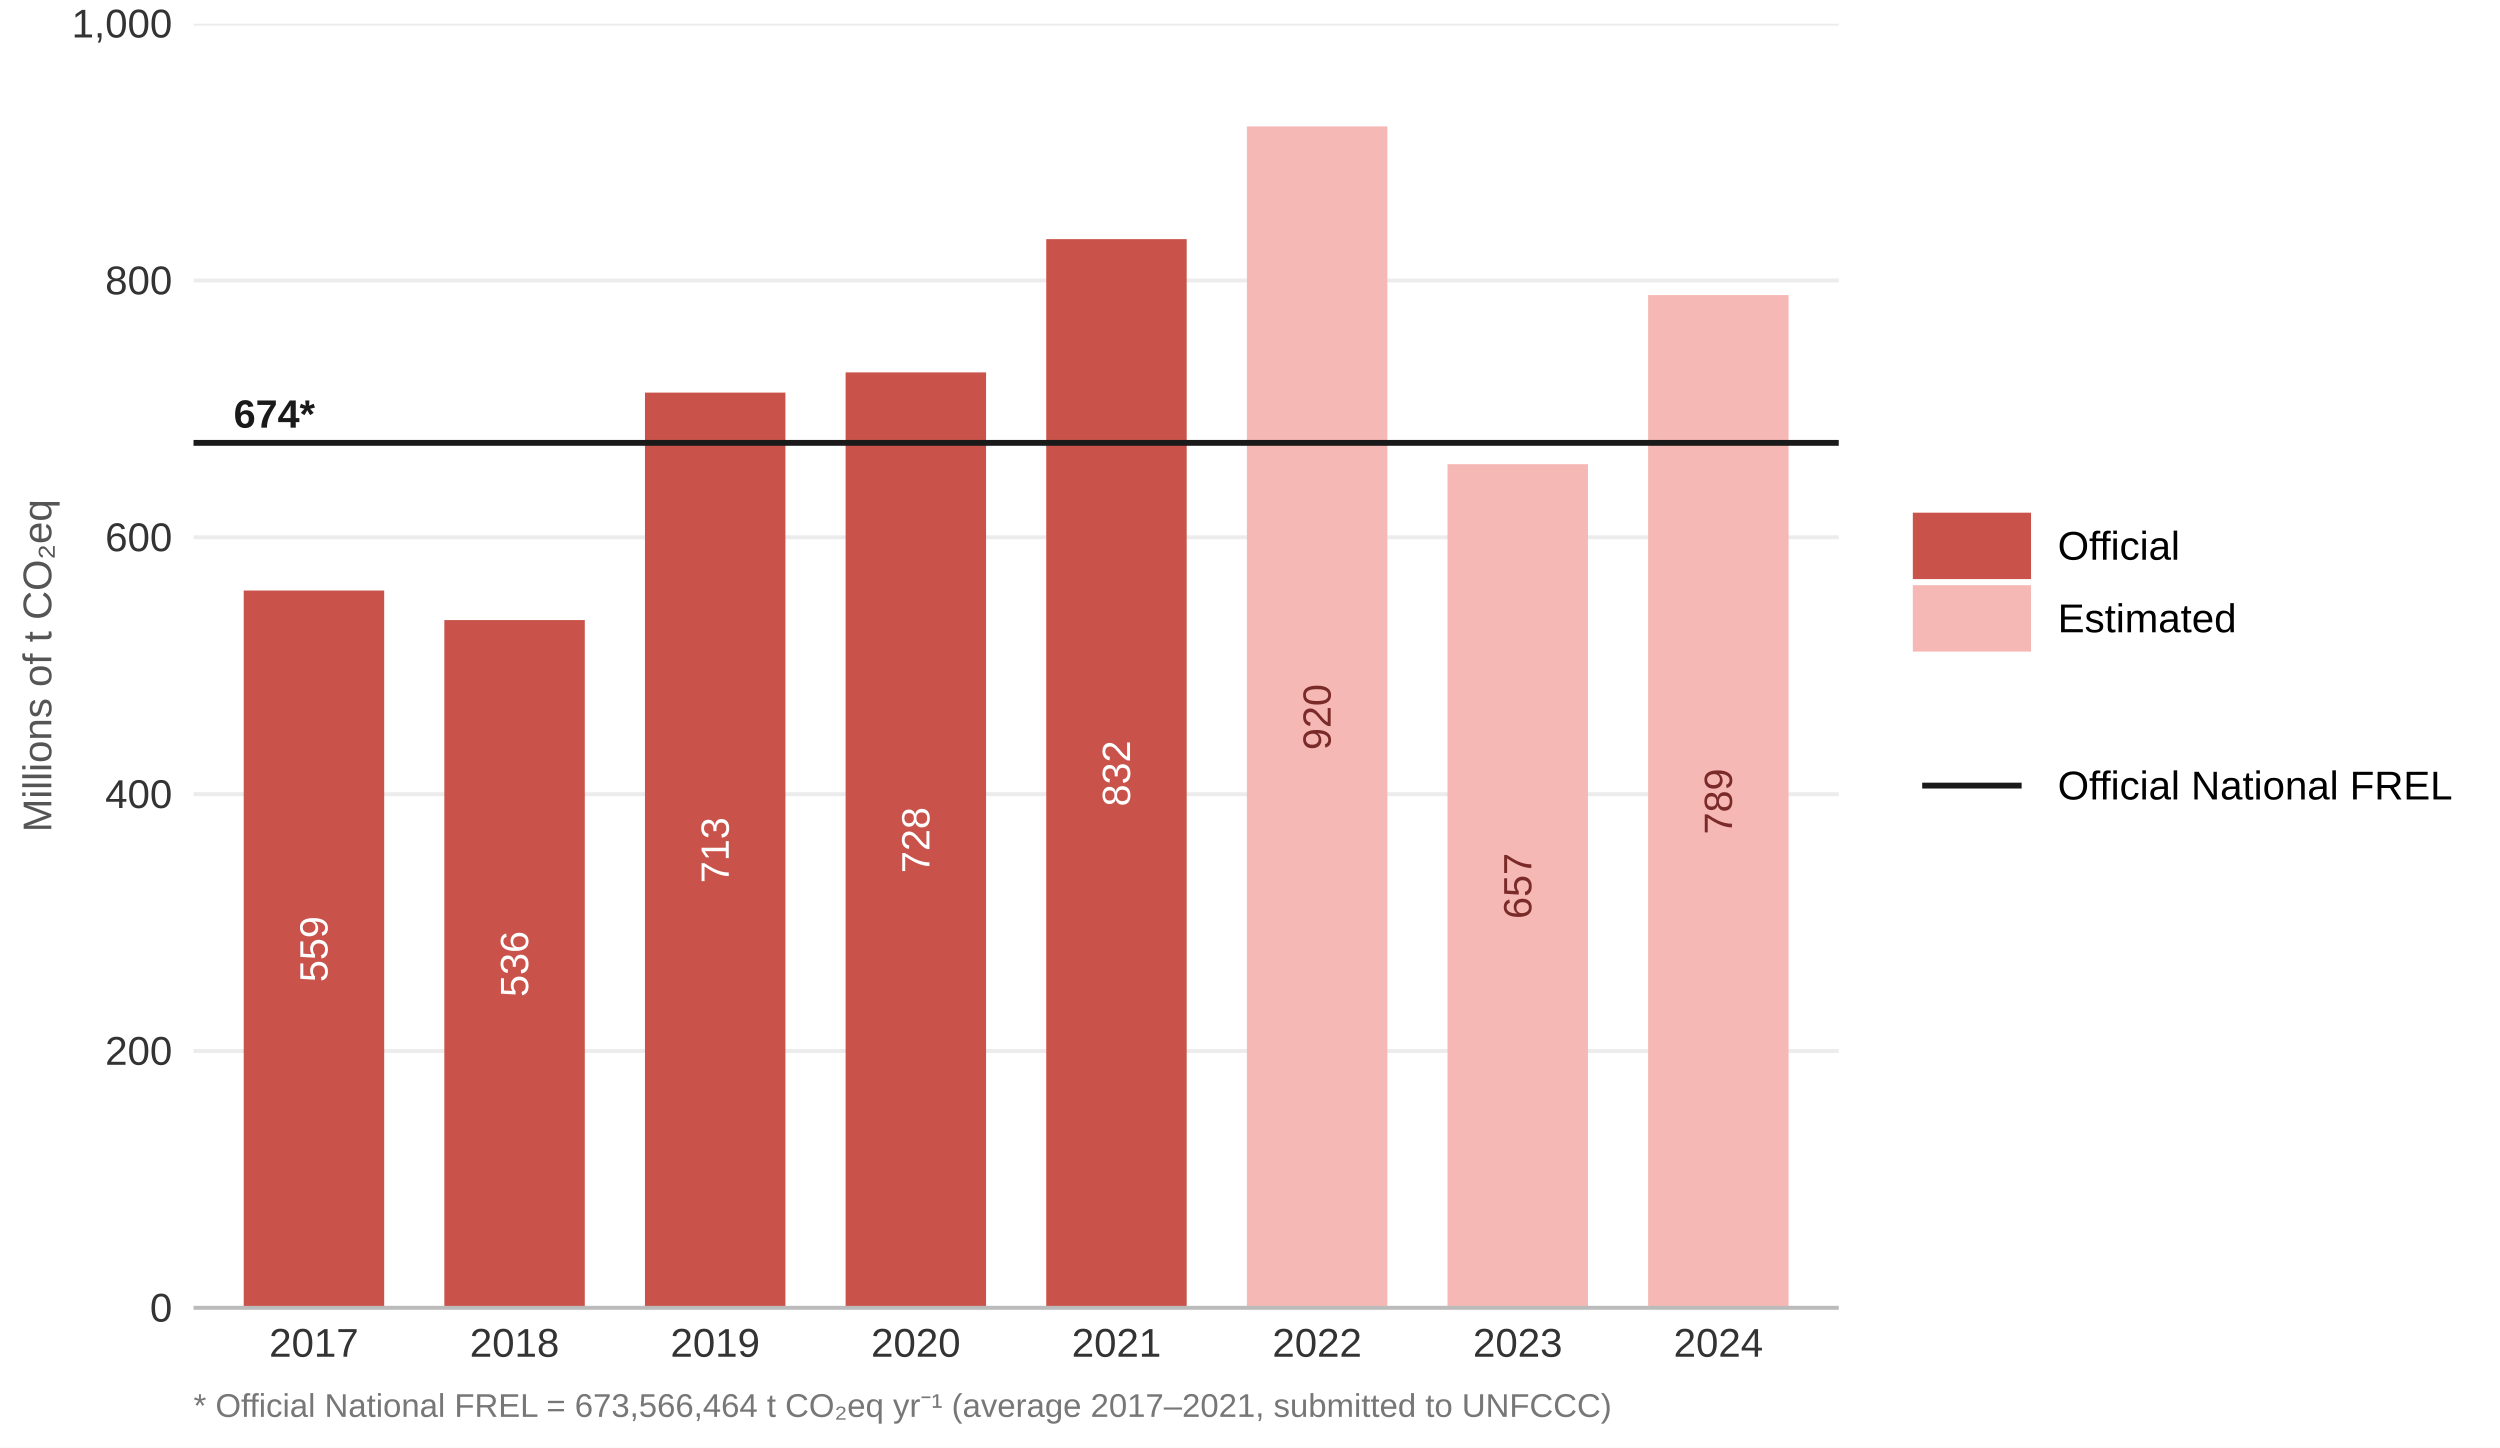
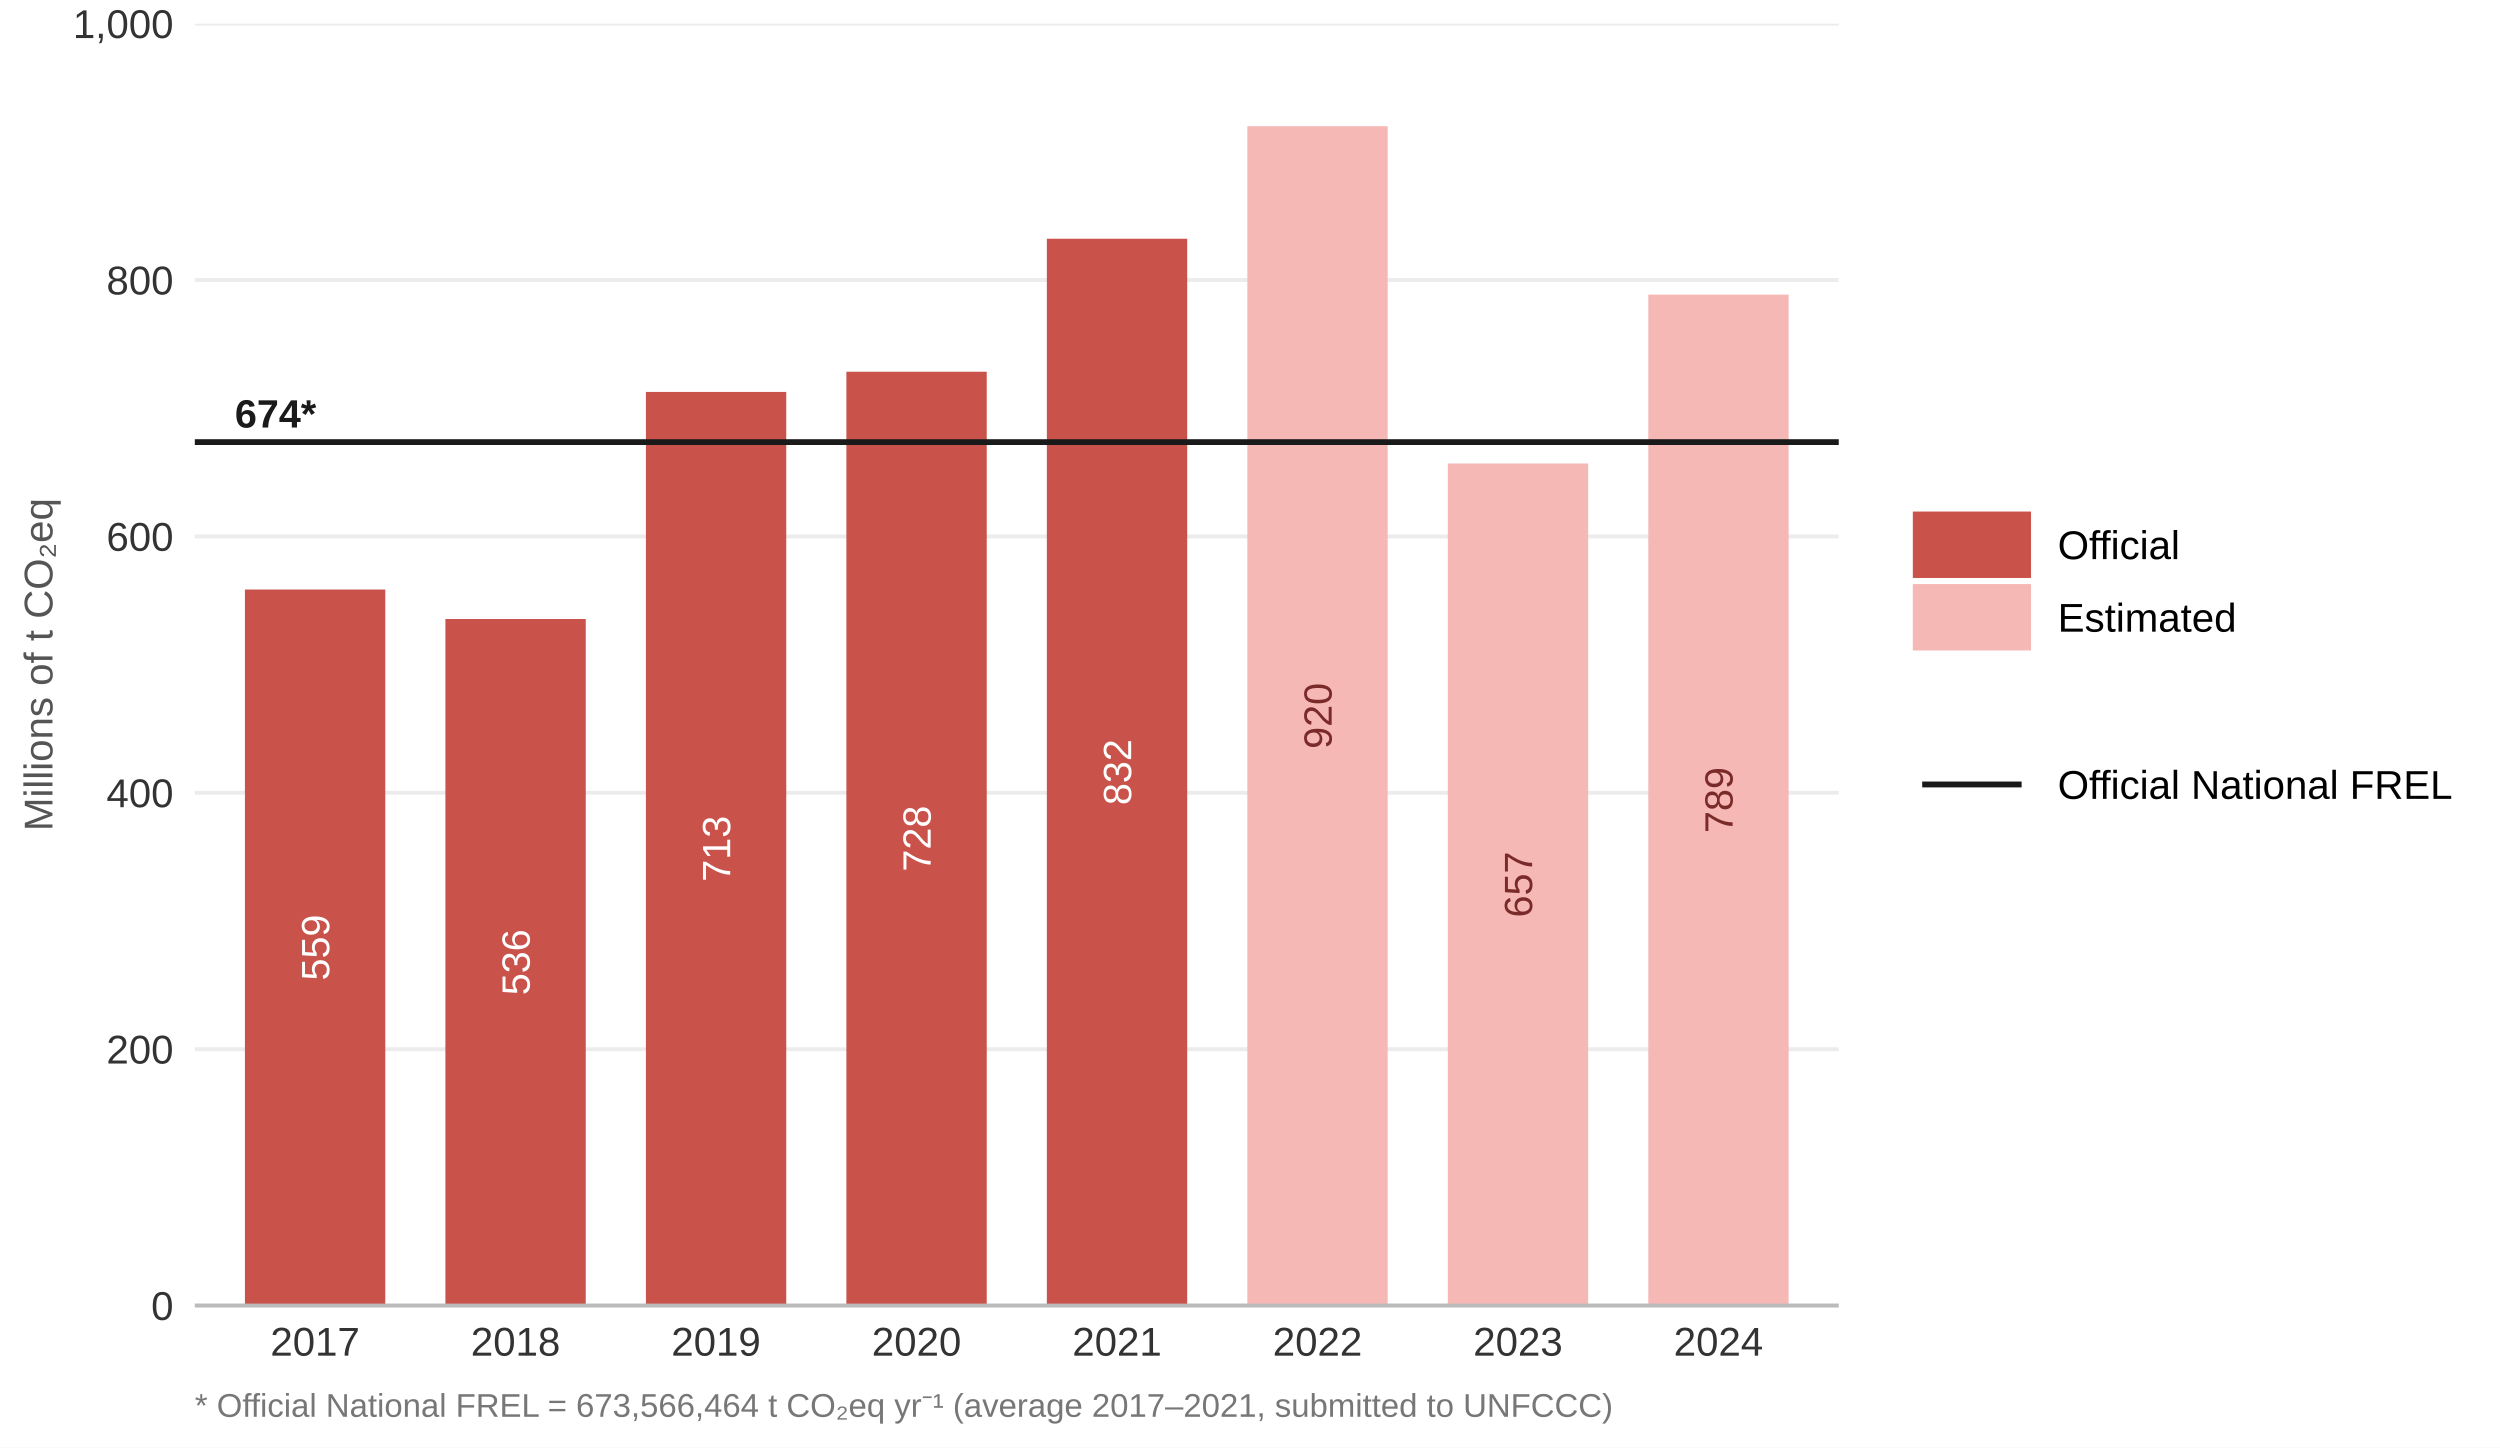
<svg xmlns="http://www.w3.org/2000/svg" width="684.00pt" height="396.00pt" viewBox="0 0 684.00 396.00">
  <g class="svglite">
    <defs>
      <style type="text/css">
    .svglite line, .svglite polyline, .svglite polygon, .svglite path, .svglite rect, .svglite circle {
      fill: none;
      stroke: #000000;
      stroke-linecap: round;
      stroke-linejoin: round;
      stroke-miterlimit: 10.00;
    }
    .svglite text {
      white-space: pre;
    }
    .svglite g.glyphgroup path {
      fill: inherit;
      stroke: none;
    }
  </style>
    </defs>
    <rect width="100%" height="100%" style="stroke: none; fill: #FFFFFF;" />
    <defs>
      <clipPath id="cpMC4wMHw2ODQuMDB8MC4wMHwzOTYuMDA=">
        <rect x="0.00" y="0.00" width="684.00" height="396.00" />
      </clipPath>
    </defs>
    <g clip-path="url(#cpMC4wMHw2ODQuMDB8MC4wMHwzOTYuMDA=)">
-       <rect x="0.00" y="0.00" width="684.00" height="396.00" style="stroke-width: 1.26; stroke: none; fill: #FFFFFF;" />
+       <rect x="0.00" y="0" width="684.00" height="396.00" style="stroke-width: 1.26; stroke: none; fill: #FFFFFF;" />
    </g>
    <defs>
-       <clipPath id="cpNTIuOTV8NTAzLjA4fDYuNDh8MzU3Ljgy">
-         <rect x="52.95" y="6.48" width="450.13" height="351.34" />
+       <clipPath id="cpNTMuMzB8NTAzLjA4fDYuNDh8MzU3LjIw">
+         <rect x="53.30" y="6.48" width="449.78" height="350.72" />
      </clipPath>
    </defs>
-     <g clip-path="url(#cpNTIuOTV8NTAzLjA4fDYuNDh8MzU3Ljgy)">
-       <polyline points="52.95,357.82 503.08,357.82 " style="stroke-width: 1.07; stroke: #ECECEC; stroke-linecap: butt;" />
-       <polyline points="52.95,287.55 503.08,287.55 " style="stroke-width: 1.07; stroke: #ECECEC; stroke-linecap: butt;" />
-       <polyline points="52.95,217.28 503.08,217.28 " style="stroke-width: 1.07; stroke: #ECECEC; stroke-linecap: butt;" />
-       <polyline points="52.95,147.01 503.08,147.01 " style="stroke-width: 1.07; stroke: #ECECEC; stroke-linecap: butt;" />
-       <polyline points="52.95,76.74 503.08,76.74 " style="stroke-width: 1.07; stroke: #ECECEC; stroke-linecap: butt;" />
-       <polyline points="52.95,6.48 503.08,6.48 " style="stroke-width: 1.07; stroke: #ECECEC; stroke-linecap: butt;" />
-       <rect x="66.68" y="161.57" width="38.43" height="196.25" style="stroke-width: 1.26; stroke: none; stroke-linecap: butt; stroke-linejoin: miter; fill: #C9524A;" />
-       <rect x="121.57" y="169.65" width="38.43" height="188.17" style="stroke-width: 1.26; stroke: none; stroke-linecap: butt; stroke-linejoin: miter; fill: #C9524A;" />
-       <rect x="176.46" y="107.41" width="38.43" height="250.41" style="stroke-width: 1.26; stroke: none; stroke-linecap: butt; stroke-linejoin: miter; fill: #C9524A;" />
-       <rect x="231.36" y="101.88" width="38.43" height="255.94" style="stroke-width: 1.26; stroke: none; stroke-linecap: butt; stroke-linejoin: miter; fill: #C9524A;" />
-       <rect x="286.25" y="65.42" width="38.43" height="292.40" style="stroke-width: 1.26; stroke: none; stroke-linecap: butt; stroke-linejoin: miter; fill: #C9524A;" />
-       <rect x="341.15" y="34.58" width="38.43" height="323.24" style="stroke-width: 1.26; stroke: none; stroke-linecap: butt; stroke-linejoin: miter; fill: #F5B8B5;" />
-       <rect x="396.04" y="127.01" width="38.43" height="230.81" style="stroke-width: 1.26; stroke: none; stroke-linecap: butt; stroke-linejoin: miter; fill: #F5B8B5;" />
-       <rect x="450.93" y="80.73" width="38.43" height="277.08" style="stroke-width: 1.26; stroke: none; stroke-linecap: butt; stroke-linejoin: miter; fill: #F5B8B5;" />
-       <text transform="translate(89.61,259.69) rotate(-90)" text-anchor="middle" style="font-size: 10.81px;fill: #FFFFFF; font-family: &quot;Liberation Sans&quot;;" textLength="18.00px" lengthAdjust="spacingAndGlyphs">559</text>
-       <text transform="translate(144.50,263.74) rotate(-90)" text-anchor="middle" style="font-size: 10.81px;fill: #FFFFFF; font-family: &quot;Liberation Sans&quot;;" textLength="18.00px" lengthAdjust="spacingAndGlyphs">536</text>
-       <text transform="translate(199.39,232.61) rotate(-90)" text-anchor="middle" style="font-size: 10.81px;fill: #FFFFFF; font-family: &quot;Liberation Sans&quot;;" textLength="18.00px" lengthAdjust="spacingAndGlyphs">713</text>
-       <text transform="translate(254.29,229.85) rotate(-90)" text-anchor="middle" style="font-size: 10.81px;fill: #FFFFFF; font-family: &quot;Liberation Sans&quot;;" textLength="18.00px" lengthAdjust="spacingAndGlyphs">728</text>
-       <text transform="translate(309.18,211.62) rotate(-90)" text-anchor="middle" style="font-size: 10.81px;fill: #FFFFFF; font-family: &quot;Liberation Sans&quot;;" textLength="18.00px" lengthAdjust="spacingAndGlyphs">832</text>
-       <text transform="translate(364.07,196.20) rotate(-90)" text-anchor="middle" style="font-size: 10.81px;fill: #7A2A28; font-family: &quot;Liberation Sans&quot;;" textLength="18.00px" lengthAdjust="spacingAndGlyphs">920</text>
-       <text transform="translate(418.97,242.41) rotate(-90)" text-anchor="middle" style="font-size: 10.81px;fill: #7A2A28; font-family: &quot;Liberation Sans&quot;;" textLength="18.00px" lengthAdjust="spacingAndGlyphs">657</text>
-       <text transform="translate(473.86,219.28) rotate(-90)" text-anchor="middle" style="font-size: 10.81px;fill: #7A2A28; font-family: &quot;Liberation Sans&quot;;" textLength="18.00px" lengthAdjust="spacingAndGlyphs">789</text>
-       <line x1="52.95" y1="121.17" x2="503.08" y2="121.17" style="stroke-width: 1.60; stroke: #1A1A1A; stroke-linecap: butt;" />
-       <text x="63.93" y="117.01" style="font-size: 10.81px; font-weight: bold;fill: #1A1A1A; font-family: &quot;Liberation Sans&quot;;" textLength="22.20px" lengthAdjust="spacingAndGlyphs">674*</text>
+     <g clip-path="url(#cpNTMuMzB8NTAzLjA4fDYuNDh8MzU3LjIw)">
+       <polyline points="53.30,357.20 503.08,357.20 " style="stroke-width: 1.07; stroke: #ECECEC; stroke-linecap: butt;" />
+       <polyline points="53.30,287.06 503.08,287.06 " style="stroke-width: 1.07; stroke: #ECECEC; stroke-linecap: butt;" />
+       <polyline points="53.30,216.91 503.08,216.91 " style="stroke-width: 1.07; stroke: #ECECEC; stroke-linecap: butt;" />
+       <polyline points="53.30,146.77 503.08,146.77 " style="stroke-width: 1.07; stroke: #ECECEC; stroke-linecap: butt;" />
+       <polyline points="53.30,76.62 503.08,76.62 " style="stroke-width: 1.07; stroke: #ECECEC; stroke-linecap: butt;" />
+       <polyline points="53.30,6.48 503.08,6.48 " style="stroke-width: 1.07; stroke: #ECECEC; stroke-linecap: butt;" />
+       <rect x="67.01" y="161.29" width="38.40" height="195.91" style="stroke-width: 1.26; stroke: none; stroke-linecap: butt; stroke-linejoin: miter; fill: #C9524A;" />
+       <rect x="121.86" y="169.36" width="38.40" height="187.84" style="stroke-width: 1.26; stroke: none; stroke-linecap: butt; stroke-linejoin: miter; fill: #C9524A;" />
+       <rect x="176.72" y="107.23" width="38.40" height="249.97" style="stroke-width: 1.26; stroke: none; stroke-linecap: butt; stroke-linejoin: miter; fill: #C9524A;" />
+       <rect x="231.57" y="101.71" width="38.40" height="255.49" style="stroke-width: 1.26; stroke: none; stroke-linecap: butt; stroke-linejoin: miter; fill: #C9524A;" />
+       <rect x="286.42" y="65.32" width="38.40" height="291.88" style="stroke-width: 1.26; stroke: none; stroke-linecap: butt; stroke-linejoin: miter; fill: #C9524A;" />
+       <rect x="341.27" y="34.53" width="38.40" height="322.67" style="stroke-width: 1.26; stroke: none; stroke-linecap: butt; stroke-linejoin: miter; fill: #F5B8B5;" />
+       <rect x="396.12" y="126.80" width="38.40" height="230.40" style="stroke-width: 1.26; stroke: none; stroke-linecap: butt; stroke-linejoin: miter; fill: #F5B8B5;" />
+       <rect x="450.97" y="80.60" width="38.40" height="276.60" style="stroke-width: 1.26; stroke: none; stroke-linecap: butt; stroke-linejoin: miter; fill: #F5B8B5;" />
+       <text transform="translate(90.08,259.25) rotate(-90)" text-anchor="middle" style="font-size: 10.81px;fill: #FFFFFF; font-family: &quot;Arial&quot;;" textLength="18.00px" lengthAdjust="spacingAndGlyphs">559</text>
+       <text transform="translate(144.93,263.28) rotate(-90)" text-anchor="middle" style="font-size: 10.81px;fill: #FFFFFF; font-family: &quot;Arial&quot;;" textLength="18.00px" lengthAdjust="spacingAndGlyphs">536</text>
+       <text transform="translate(199.78,232.22) rotate(-90)" text-anchor="middle" style="font-size: 10.81px;fill: #FFFFFF; font-family: &quot;Arial&quot;;" textLength="18.00px" lengthAdjust="spacingAndGlyphs">713</text>
+       <text transform="translate(254.63,229.45) rotate(-90)" text-anchor="middle" style="font-size: 10.81px;fill: #FFFFFF; font-family: &quot;Arial&quot;;" textLength="18.00px" lengthAdjust="spacingAndGlyphs">728</text>
+       <text transform="translate(309.48,211.26) rotate(-90)" text-anchor="middle" style="font-size: 10.81px;fill: #FFFFFF; font-family: &quot;Arial&quot;;" textLength="18.00px" lengthAdjust="spacingAndGlyphs">832</text>
+       <text transform="translate(364.34,195.87) rotate(-90)" text-anchor="middle" style="font-size: 10.81px;fill: #7A2A28; font-family: &quot;Arial&quot;;" textLength="18.00px" lengthAdjust="spacingAndGlyphs">920</text>
+       <text transform="translate(419.19,242.00) rotate(-90)" text-anchor="middle" style="font-size: 10.81px;fill: #7A2A28; font-family: &quot;Arial&quot;;" textLength="18.00px" lengthAdjust="spacingAndGlyphs">657</text>
+       <text transform="translate(474.04,218.90) rotate(-90)" text-anchor="middle" style="font-size: 10.81px;fill: #7A2A28; font-family: &quot;Arial&quot;;" textLength="18.00px" lengthAdjust="spacingAndGlyphs">789</text>
+       <line x1="53.30" y1="120.96" x2="503.08" y2="120.96" style="stroke-width: 1.60; stroke: #1A1A1A; stroke-linecap: butt;" />
+       <text x="64.27" y="116.97" style="font-size: 10.81px; font-weight: bold;fill: #1A1A1A; font-family: &quot;Arial&quot;;" textLength="22.20px" lengthAdjust="spacingAndGlyphs">674*</text>
    </g>
    <g clip-path="url(#cpMC4wMHw2ODQuMDB8MC4wMHwzOTYuMDA=)">
-       <text x="47.13" y="361.60" text-anchor="end" style="font-size: 11.00px;fill: #333333; font-family: &quot;Liberation Sans&quot;;" textLength="6.12px" lengthAdjust="spacingAndGlyphs">0</text>
-       <text x="47.13" y="291.33" text-anchor="end" style="font-size: 11.00px;fill: #333333; font-family: &quot;Liberation Sans&quot;;" textLength="18.38px" lengthAdjust="spacingAndGlyphs">200</text>
-       <text x="47.13" y="221.07" text-anchor="end" style="font-size: 11.00px;fill: #333333; font-family: &quot;Liberation Sans&quot;;" textLength="18.38px" lengthAdjust="spacingAndGlyphs">400</text>
-       <text x="47.13" y="150.80" text-anchor="end" style="font-size: 11.00px;fill: #333333; font-family: &quot;Liberation Sans&quot;;" textLength="18.38px" lengthAdjust="spacingAndGlyphs">600</text>
-       <text x="47.13" y="80.53" text-anchor="end" style="font-size: 11.00px;fill: #333333; font-family: &quot;Liberation Sans&quot;;" textLength="18.38px" lengthAdjust="spacingAndGlyphs">800</text>
-       <text x="47.13" y="10.26" text-anchor="end" style="font-size: 11.00px;fill: #333333; font-family: &quot;Liberation Sans&quot;;" textLength="27.56px" lengthAdjust="spacingAndGlyphs">1,000</text>
-       <polyline points="52.95,357.82 503.08,357.82 " style="stroke-width: 1.07; stroke: #BBBBBB; stroke-linecap: butt;" />
-       <text x="85.89" y="371.21" text-anchor="middle" style="font-size: 11.00px;fill: #333333; font-family: &quot;Liberation Sans&quot;;" textLength="24.50px" lengthAdjust="spacingAndGlyphs">2017</text>
-       <text x="140.78" y="371.21" text-anchor="middle" style="font-size: 11.00px;fill: #333333; font-family: &quot;Liberation Sans&quot;;" textLength="24.50px" lengthAdjust="spacingAndGlyphs">2018</text>
-       <text x="195.68" y="371.21" text-anchor="middle" style="font-size: 11.00px;fill: #333333; font-family: &quot;Liberation Sans&quot;;" textLength="24.50px" lengthAdjust="spacingAndGlyphs">2019</text>
-       <text x="250.57" y="371.21" text-anchor="middle" style="font-size: 11.00px;fill: #333333; font-family: &quot;Liberation Sans&quot;;" textLength="24.50px" lengthAdjust="spacingAndGlyphs">2020</text>
-       <text x="305.47" y="371.21" text-anchor="middle" style="font-size: 11.00px;fill: #333333; font-family: &quot;Liberation Sans&quot;;" textLength="24.50px" lengthAdjust="spacingAndGlyphs">2021</text>
-       <text x="360.36" y="371.21" text-anchor="middle" style="font-size: 11.00px;fill: #333333; font-family: &quot;Liberation Sans&quot;;" textLength="24.50px" lengthAdjust="spacingAndGlyphs">2022</text>
-       <text x="415.25" y="371.21" text-anchor="middle" style="font-size: 11.00px;fill: #333333; font-family: &quot;Liberation Sans&quot;;" textLength="24.50px" lengthAdjust="spacingAndGlyphs">2023</text>
-       <text x="470.15" y="371.21" text-anchor="middle" style="font-size: 11.00px;fill: #333333; font-family: &quot;Liberation Sans&quot;;" textLength="24.50px" lengthAdjust="spacingAndGlyphs">2024</text>
-       <text transform="translate(14.04,182.15) rotate(-90)" text-anchor="middle" style="font-size: 11.00px;fill: #555555; font-family: &quot;Liberation Sans&quot;;" textLength="91.11px" lengthAdjust="spacingAndGlyphs">Millions of t CO₂eq</text>
-       <rect x="523.35" y="140.27" width="32.34" height="18.17" style="stroke-width: 1.26; stroke: none; stroke-linecap: butt; stroke-linejoin: miter; fill: #C9524A;" />
-       <rect x="523.35" y="160.11" width="32.34" height="18.17" style="stroke-width: 1.26; stroke: none; stroke-linecap: butt; stroke-linejoin: miter; fill: #F5B8B5;" />
-       <text x="563.00" y="153.14" style="font-size: 11.00px; font-family: &quot;Liberation Sans&quot;;" textLength="33.42px" lengthAdjust="spacingAndGlyphs">Official</text>
-       <text x="563.00" y="172.98" style="font-size: 11.00px; font-family: &quot;Liberation Sans&quot;;" textLength="48.94px" lengthAdjust="spacingAndGlyphs">Estimated</text>
-       <line x1="525.91" y1="214.94" x2="553.12" y2="214.94" style="stroke-width: 1.60; stroke: #1A1A1A; stroke-linecap: butt;" />
-       <text x="563.00" y="218.73" style="font-size: 11.00px; font-family: &quot;Liberation Sans&quot;;" textLength="108.05px" lengthAdjust="spacingAndGlyphs">Official National FREL</text>
-       <text x="52.95" y="387.66" style="font-size: 9.00px;fill: #777777; font-family: &quot;Liberation Sans&quot;;" textLength="387.77px" lengthAdjust="spacingAndGlyphs">* Official National FREL = 673,566,464 t CO₂eq yr⁻¹ (average 2017–2021, submitted to UNFCCC)</text>
+       <text x="47.47" y="361.14" text-anchor="end" style="font-size: 11.00px;fill: #333333; font-family: &quot;Arial&quot;;" textLength="6.12px" lengthAdjust="spacingAndGlyphs">0</text>
+       <text x="47.47" y="290.99" text-anchor="end" style="font-size: 11.00px;fill: #333333; font-family: &quot;Arial&quot;;" textLength="18.38px" lengthAdjust="spacingAndGlyphs">200</text>
+       <text x="47.47" y="220.85" text-anchor="end" style="font-size: 11.00px;fill: #333333; font-family: &quot;Arial&quot;;" textLength="18.38px" lengthAdjust="spacingAndGlyphs">400</text>
+       <text x="47.47" y="150.70" text-anchor="end" style="font-size: 11.00px;fill: #333333; font-family: &quot;Arial&quot;;" textLength="18.38px" lengthAdjust="spacingAndGlyphs">600</text>
+       <text x="47.47" y="80.56" text-anchor="end" style="font-size: 11.00px;fill: #333333; font-family: &quot;Arial&quot;;" textLength="18.38px" lengthAdjust="spacingAndGlyphs">800</text>
+       <text x="47.47" y="10.41" text-anchor="end" style="font-size: 11.00px;fill: #333333; font-family: &quot;Arial&quot;;" textLength="27.56px" lengthAdjust="spacingAndGlyphs">1,000</text>
+       <polyline points="53.30,357.20 503.08,357.20 " style="stroke-width: 1.07; stroke: #BBBBBB; stroke-linecap: butt;" />
+       <text x="86.21" y="370.91" text-anchor="middle" style="font-size: 11.00px;fill: #333333; font-family: &quot;Arial&quot;;" textLength="24.50px" lengthAdjust="spacingAndGlyphs">2017</text>
+       <text x="141.06" y="370.91" text-anchor="middle" style="font-size: 11.00px;fill: #333333; font-family: &quot;Arial&quot;;" textLength="24.50px" lengthAdjust="spacingAndGlyphs">2018</text>
+       <text x="195.91" y="370.91" text-anchor="middle" style="font-size: 11.00px;fill: #333333; font-family: &quot;Arial&quot;;" textLength="24.50px" lengthAdjust="spacingAndGlyphs">2019</text>
+       <text x="250.77" y="370.91" text-anchor="middle" style="font-size: 11.00px;fill: #333333; font-family: &quot;Arial&quot;;" textLength="24.50px" lengthAdjust="spacingAndGlyphs">2020</text>
+       <text x="305.62" y="370.91" text-anchor="middle" style="font-size: 11.00px;fill: #333333; font-family: &quot;Arial&quot;;" textLength="24.50px" lengthAdjust="spacingAndGlyphs">2021</text>
+       <text x="360.47" y="370.91" text-anchor="middle" style="font-size: 11.00px;fill: #333333; font-family: &quot;Arial&quot;;" textLength="24.50px" lengthAdjust="spacingAndGlyphs">2022</text>
+       <text x="415.32" y="370.91" text-anchor="middle" style="font-size: 11.00px;fill: #333333; font-family: &quot;Arial&quot;;" textLength="24.50px" lengthAdjust="spacingAndGlyphs">2023</text>
+       <text x="470.17" y="370.91" text-anchor="middle" style="font-size: 11.00px;fill: #333333; font-family: &quot;Arial&quot;;" textLength="24.50px" lengthAdjust="spacingAndGlyphs">2024</text>
+       <text transform="translate(14.35,181.84) rotate(-90)" text-anchor="middle" style="font-size: 11.00px;fill: #555555; font-family: &quot;Arial&quot;;" textLength="89.91px" lengthAdjust="spacingAndGlyphs">Millions of t CO₂eq</text>
+       <rect x="523.35" y="139.96" width="32.34" height="18.17" style="stroke-width: 1.26; stroke: none; stroke-linecap: butt; stroke-linejoin: miter; fill: #C9524A;" />
+       <rect x="523.35" y="159.80" width="32.34" height="18.17" style="stroke-width: 1.26; stroke: none; stroke-linecap: butt; stroke-linejoin: miter; fill: #F5B8B5;" />
+       <text x="563.00" y="152.98" style="font-size: 11.00px; font-family: &quot;Arial&quot;;" textLength="33.42px" lengthAdjust="spacingAndGlyphs">Official</text>
+       <text x="563.00" y="172.83" style="font-size: 11.00px; font-family: &quot;Arial&quot;;" textLength="48.94px" lengthAdjust="spacingAndGlyphs">Estimated</text>
+       <line x1="525.91" y1="214.63" x2="553.12" y2="214.63" style="stroke-width: 1.60; stroke: #1A1A1A; stroke-linecap: butt;" />
+       <text x="563.00" y="218.57" style="font-size: 11.00px; font-family: &quot;Arial&quot;;" textLength="108.05px" lengthAdjust="spacingAndGlyphs">Official National FREL</text>
+       <text x="53.30" y="387.64" style="font-size: 9.00px;fill: #777777; font-family: &quot;Arial&quot;;" textLength="385.27px" lengthAdjust="spacingAndGlyphs">* Official National FREL = 673,566,464 t CO₂eq yr⁻¹ (average 2017–2021, submitted to UNFCCC)</text>
    </g>
  </g>
</svg>
